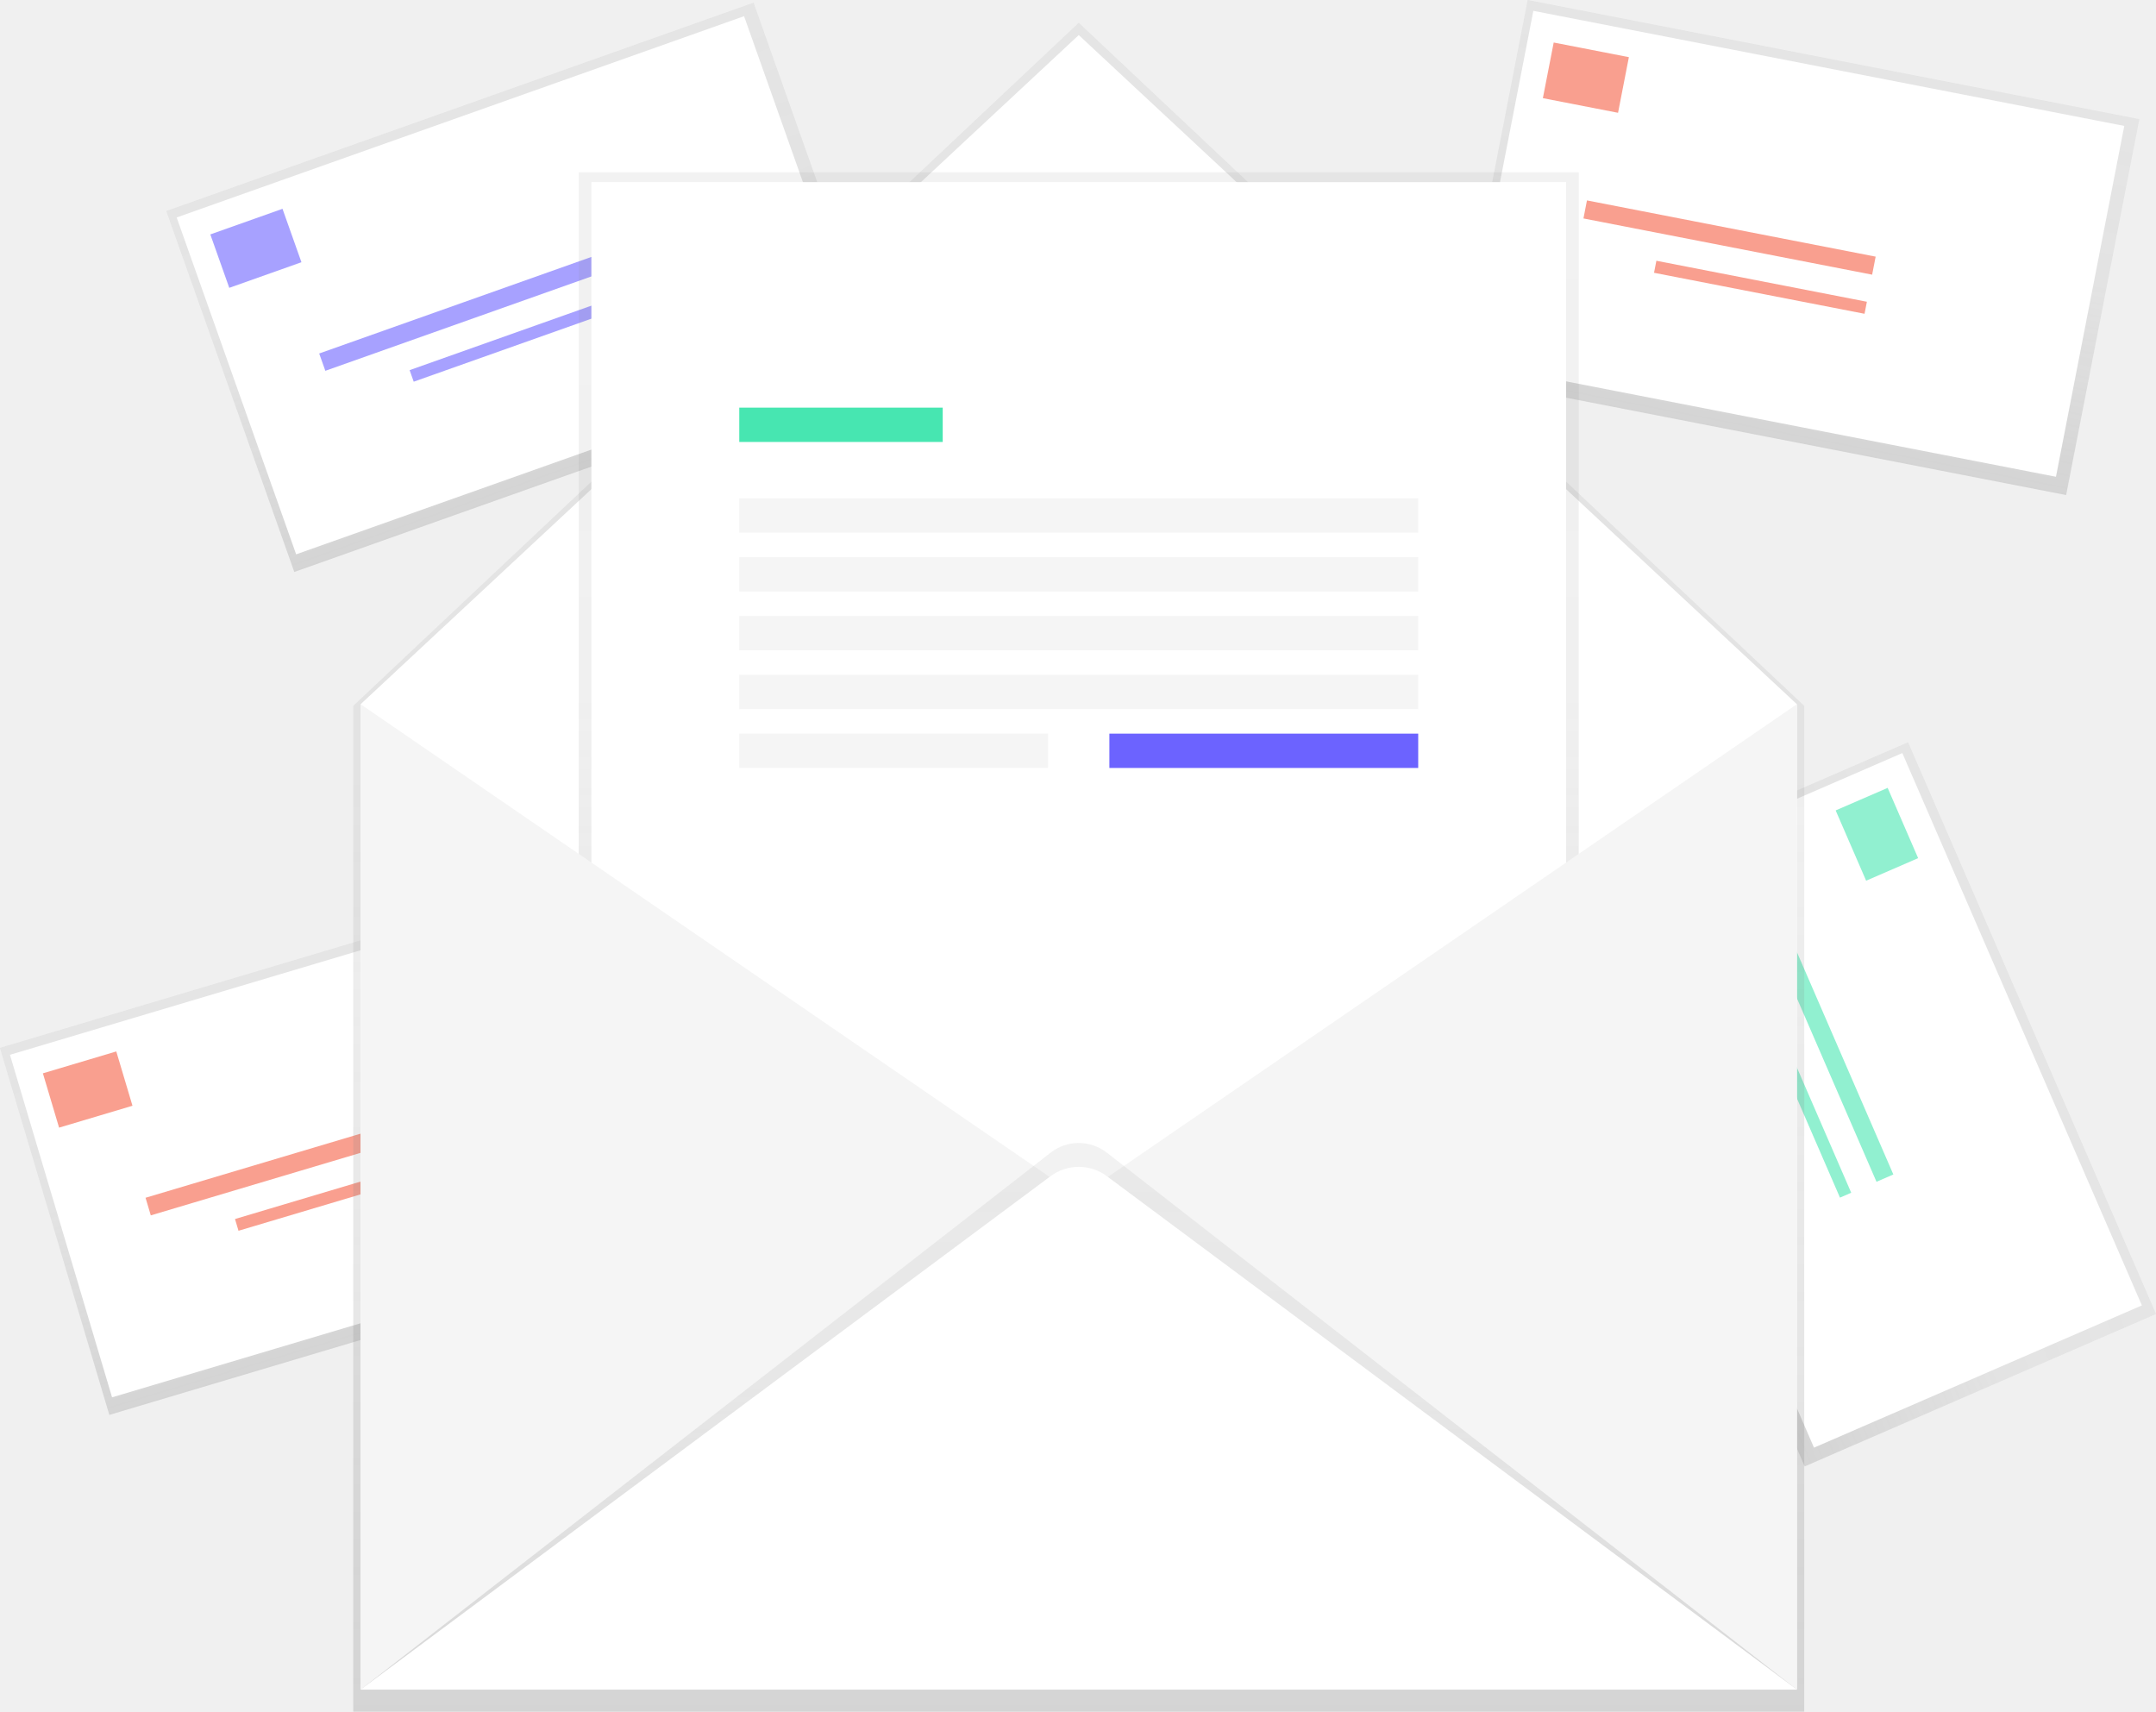
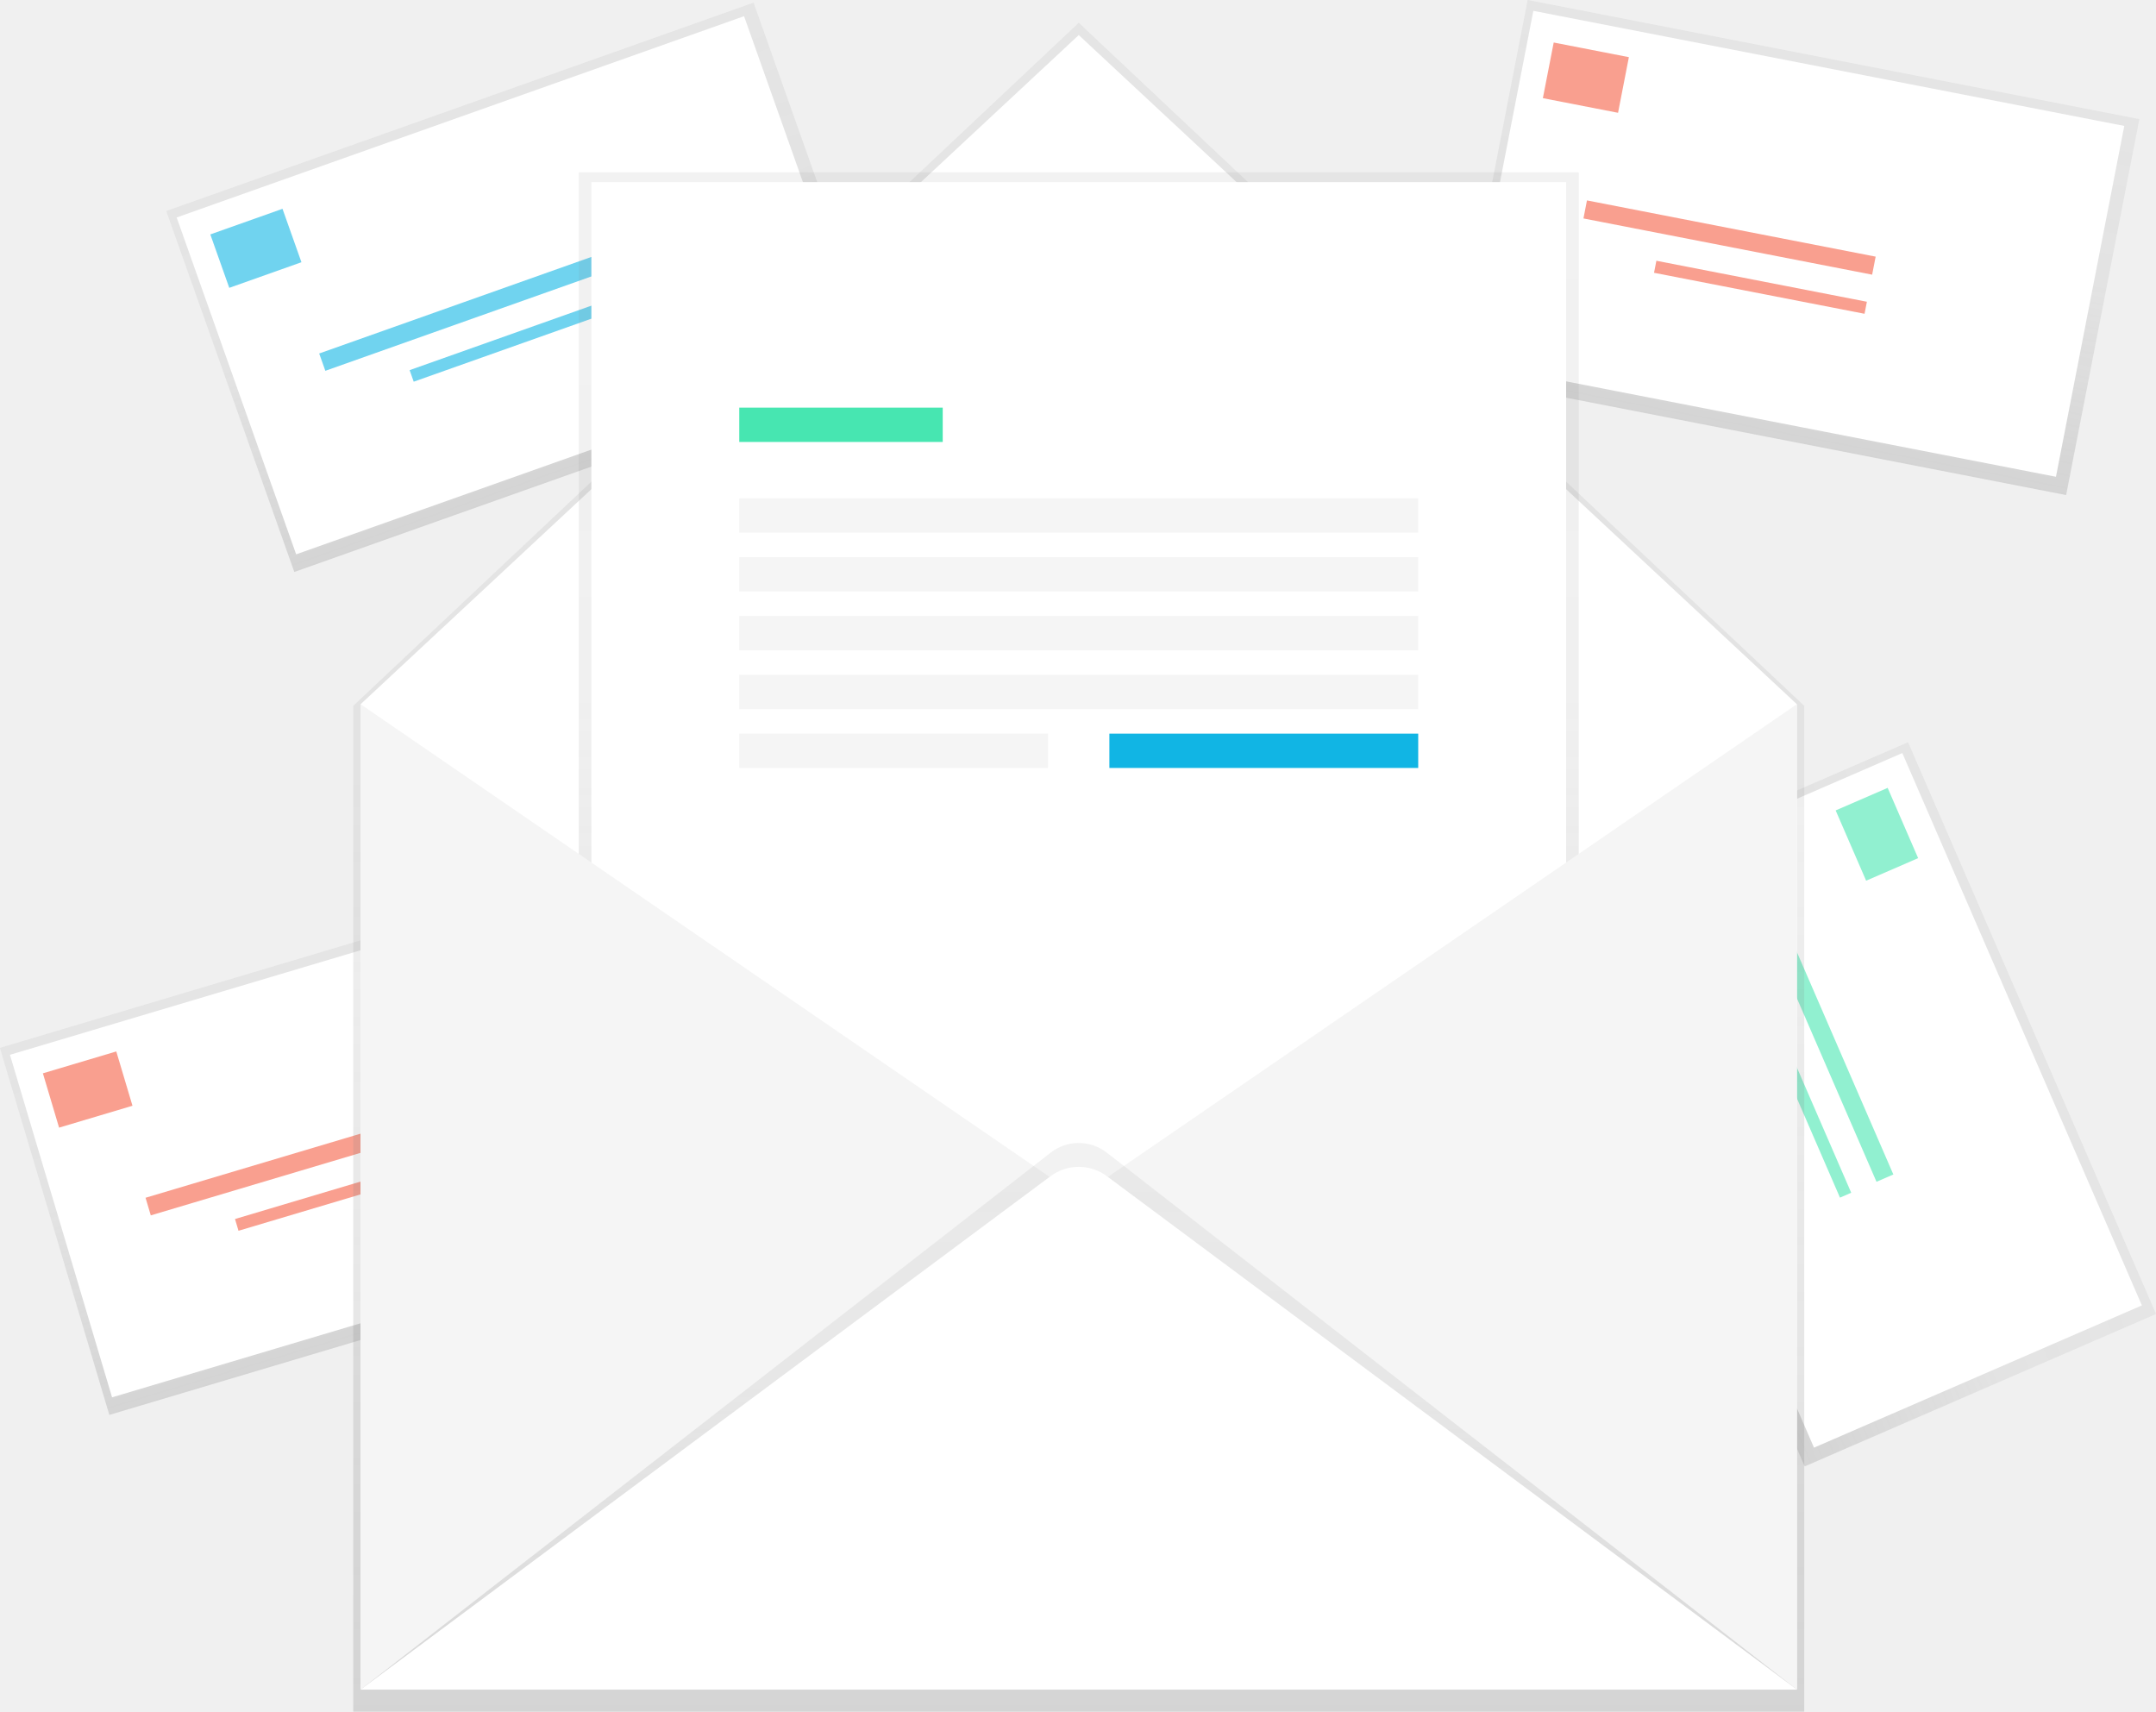
<svg xmlns="http://www.w3.org/2000/svg" xmlns:xlink="http://www.w3.org/1999/xlink" id="060e19aa-3f7d-4f07-aa7e-820f8d371f55" data-name="Layer 1" width="870.71" height="691.21" viewBox="0 0 870.71 691.21">
  <defs>
    <linearGradient id="96d5bb21-1965-4d3e-ab37-1bcc7be514e6" x1="309.27" y1="560.72" x2="309.27" y2="406.06" gradientTransform="matrix(-1, 0, 0, 1, 616.6, 82.28)" gradientUnits="userSpaceOnUse">
      <stop offset="0" stop-color="gray" stop-opacity="0.25" />
      <stop offset="0.54" stop-color="gray" stop-opacity="0.12" />
      <stop offset="1" stop-color="gray" stop-opacity="0.1" />
    </linearGradient>
    <linearGradient id="3608cfbe-4e57-42c8-8a3e-2b99e6b6c6a0" x1="-175.29" y1="157.73" x2="-175.29" y2="3.07" gradientTransform="matrix(0, -1, -1, 0, 970.73, 29.07)" xlink:href="#96d5bb21-1965-4d3e-ab37-1bcc7be514e6" />
    <linearGradient id="f4d6b150-3892-4d6f-bed9-22612cc59583" x1="-246.29" y1="456.25" x2="-246.29" y2="301.59" gradientTransform="matrix(0, -1, -1, 0, 1293.26, 304.09)" xlink:href="#96d5bb21-1965-4d3e-ab37-1bcc7be514e6" />
    <linearGradient id="675c2575-69c8-4c08-9859-0530d9a94ad2" x1="60" y1="226.17" x2="60" y2="71.51" gradientTransform="matrix(-1, 0, 0, 1, 436.24, 71.59)" xlink:href="#96d5bb21-1965-4d3e-ab37-1bcc7be514e6" />
    <linearGradient id="245258be-8ef2-4163-b815-3fbd211fc334" x1="435.66" y1="691.21" x2="435.66" y2="9.21" gradientTransform="matrix(1, 0, 0, 1, 0, 0)" xlink:href="#96d5bb21-1965-4d3e-ab37-1bcc7be514e6" />
    <linearGradient id="afb36fd3-f298-4117-ba9e-9f0c6a4eccfc" x1="435.66" y1="544.71" x2="435.66" y2="69.59" gradientTransform="matrix(1, 0, 0, 1, 0, 0)" xlink:href="#96d5bb21-1965-4d3e-ab37-1bcc7be514e6" />
    <linearGradient id="9b46ec67-d0ea-45ff-80f1-fe3db7b86030" x1="600.3" y1="786.69" x2="600.3" y2="565.96" gradientTransform="matrix(1, 0, 0, 1, 0, 0)" xlink:href="#96d5bb21-1965-4d3e-ab37-1bcc7be514e6" />
  </defs>
  <rect x="181.5" y="488.34" width="251.66" height="154.66" transform="translate(-313.48 7.02) rotate(-16.6)" fill="url(#96d5bb21-1965-4d3e-ab37-1bcc7be514e6)" />
  <rect x="184.26" y="492.57" width="243.13" height="144.34" transform="translate(-313.28 6.55) rotate(-16.6)" fill="#fff" />
  <g opacity="0.6">
    <rect x="184.56" y="532.96" width="30.93" height="22.89" transform="translate(382.63 904.55) rotate(163.4)" fill="#f55f44" />
    <rect x="221.97" y="570.99" width="118.78" height="7.42" transform="translate(550.57 940.64) rotate(163.4)" fill="#f55f44" />
    <rect x="258.42" y="584.23" width="86.61" height="4.95" transform="translate(593.88 958.32) rotate(163.4)" fill="#f55f44" />
  </g>
  <rect x="812.99" y="78.53" width="154.66" height="251.66" transform="translate(354.91 934.8) rotate(-78.98)" fill="url(#3608cfbe-4e57-42c8-8a3e-2b99e6b6c6a0)" />
  <rect x="817.25" y="81.28" width="144.34" height="243.13" transform="translate(355.66 932.7) rotate(-78.98)" fill="#fff" />
  <g opacity="0.6">
    <rect x="789.65" y="124.32" width="30.93" height="22.89" transform="translate(1404.78 318.52) rotate(-168.98)" fill="#f55f44" />
    <rect x="803.74" y="196.61" width="118.78" height="7.42" transform="translate(1507.41 457.54) rotate(-168.98)" fill="#f55f44" />
    <rect x="832.3" y="217.92" width="86.61" height="4.95" transform="translate(1528.3 499.71) rotate(-168.98)" fill="#f55f44" />
  </g>
  <rect x="837.01" y="424.55" width="154.66" height="251.66" transform="translate(-308.14 304.89) rotate(-23.45)" fill="url(#f4d6b150-3892-4d6f-bed9-22612cc59583)" />
  <rect x="842.9" y="427.21" width="144.34" height="243.13" transform="translate(-307.45 305.05) rotate(-23.45)" fill="#fff" />
  <g opacity="0.6">
    <rect x="907.2" y="429.86" width="30.93" height="22.89" transform="translate(720.31 1358.98) rotate(-113.45)" fill="#47e6b1" />
    <rect x="842.89" y="521.96" width="118.78" height="7.42" transform="translate(614.41 1458.22) rotate(-113.45)" fill="#47e6b1" />
    <rect x="849.48" y="544.85" width="86.61" height="4.95" transform="translate(581.28 1479.77) rotate(-113.45)" fill="#47e6b1" />
  </g>
  <rect x="250.41" y="143.1" width="251.66" height="154.66" transform="translate(-216.69 34.06) rotate(-19.53)" fill="url(#675c2575-69c8-4c08-9859-0530d9a94ad2)" />
  <rect x="253.13" y="147.42" width="243.13" height="144.34" transform="translate(-216.5 33.5) rotate(-19.53)" fill="#fff" />
  <g opacity="0.6">
-     <rect x="252.52" y="193.23" width="30.93" height="22.89" transform="translate(424.33 203.59) rotate(160.47)" fill="#6c63ff" />
-     <rect x="291.38" y="227.07" width="118.78" height="7.42" transform="translate(593.86 226.63) rotate(160.47)" fill="#6c63ff" />
-     <rect x="328.41" y="239.26" width="86.61" height="4.95" transform="translate(638.21 240.89) rotate(160.47)" fill="#6c63ff" />
+     <rect x="252.52" y="193.23" width="30.93" height="22.89" transform="translate(424.33 203.59) rotate(160.47)" fill="#11B5E4" />
+     <rect x="291.38" y="227.07" width="118.78" height="7.42" transform="translate(593.86 226.63) rotate(160.47)" fill="#11B5E4" />
+     <rect x="328.41" y="239.26" width="86.61" height="4.95" transform="translate(638.21 240.89) rotate(160.47)" fill="#11B5E4" />
  </g>
  <polygon points="435.66 9.21 142.66 285.04 142.66 691.21 728.65 691.21 728.65 285.04 435.66 9.21" fill="url(#245258be-8ef2-4163-b815-3fbd211fc334)" />
  <polygon points="725.68 682.3 145.63 682.3 145.63 284.38 435.66 14.16 725.68 284.38 725.68 682.3" fill="#fff" />
  <rect x="233.73" y="69.59" width="403.85" height="475.12" fill="url(#afb36fd3-f298-4117-ba9e-9f0c6a4eccfc)" />
  <rect x="238.83" y="73.55" width="393.65" height="471.16" fill="#fff" />
  <polygon points="145.63 284.38 435.66 483.34 145.63 682.3 145.63 284.38" fill="#f5f5f5" />
  <polygon points="725.68 284.38 435.66 483.34 725.68 682.3 725.68 284.38" fill="#f5f5f5" />
  <path d="M310.28,786.69,588.92,569.9a18.39,18.39,0,0,1,22.75,0L890.33,786.69Z" transform="translate(-164.65 -104.4)" fill="url(#9b46ec67-d0ea-45ff-80f1-fe3db7b86030)" />
  <path d="M310.28,786.69,588.92,579.37a19.06,19.06,0,0,1,22.75,0L890.33,786.69Z" transform="translate(-164.65 -104.4)" fill="#fff" />
  <rect x="298.56" y="164.61" width="82.16" height="13.86" fill="#47e6b1" />
  <rect x="298.56" y="201.24" width="274.19" height="13.86" fill="#f5f5f5" />
  <rect x="298.56" y="224.99" width="274.19" height="13.86" fill="#f5f5f5" />
  <rect x="298.56" y="248.75" width="274.19" height="13.86" fill="#f5f5f5" />
  <rect x="298.56" y="272.5" width="274.19" height="13.86" fill="#f5f5f5" />
  <rect x="298.56" y="296.26" width="124.72" height="13.86" fill="#f5f5f5" />
-   <rect x="448.03" y="296.26" width="124.72" height="13.86" fill="#6c63ff" />
+   <rect x="448.03" y="296.26" width="124.72" height="13.86" fill="#11B5E4" />
</svg>
